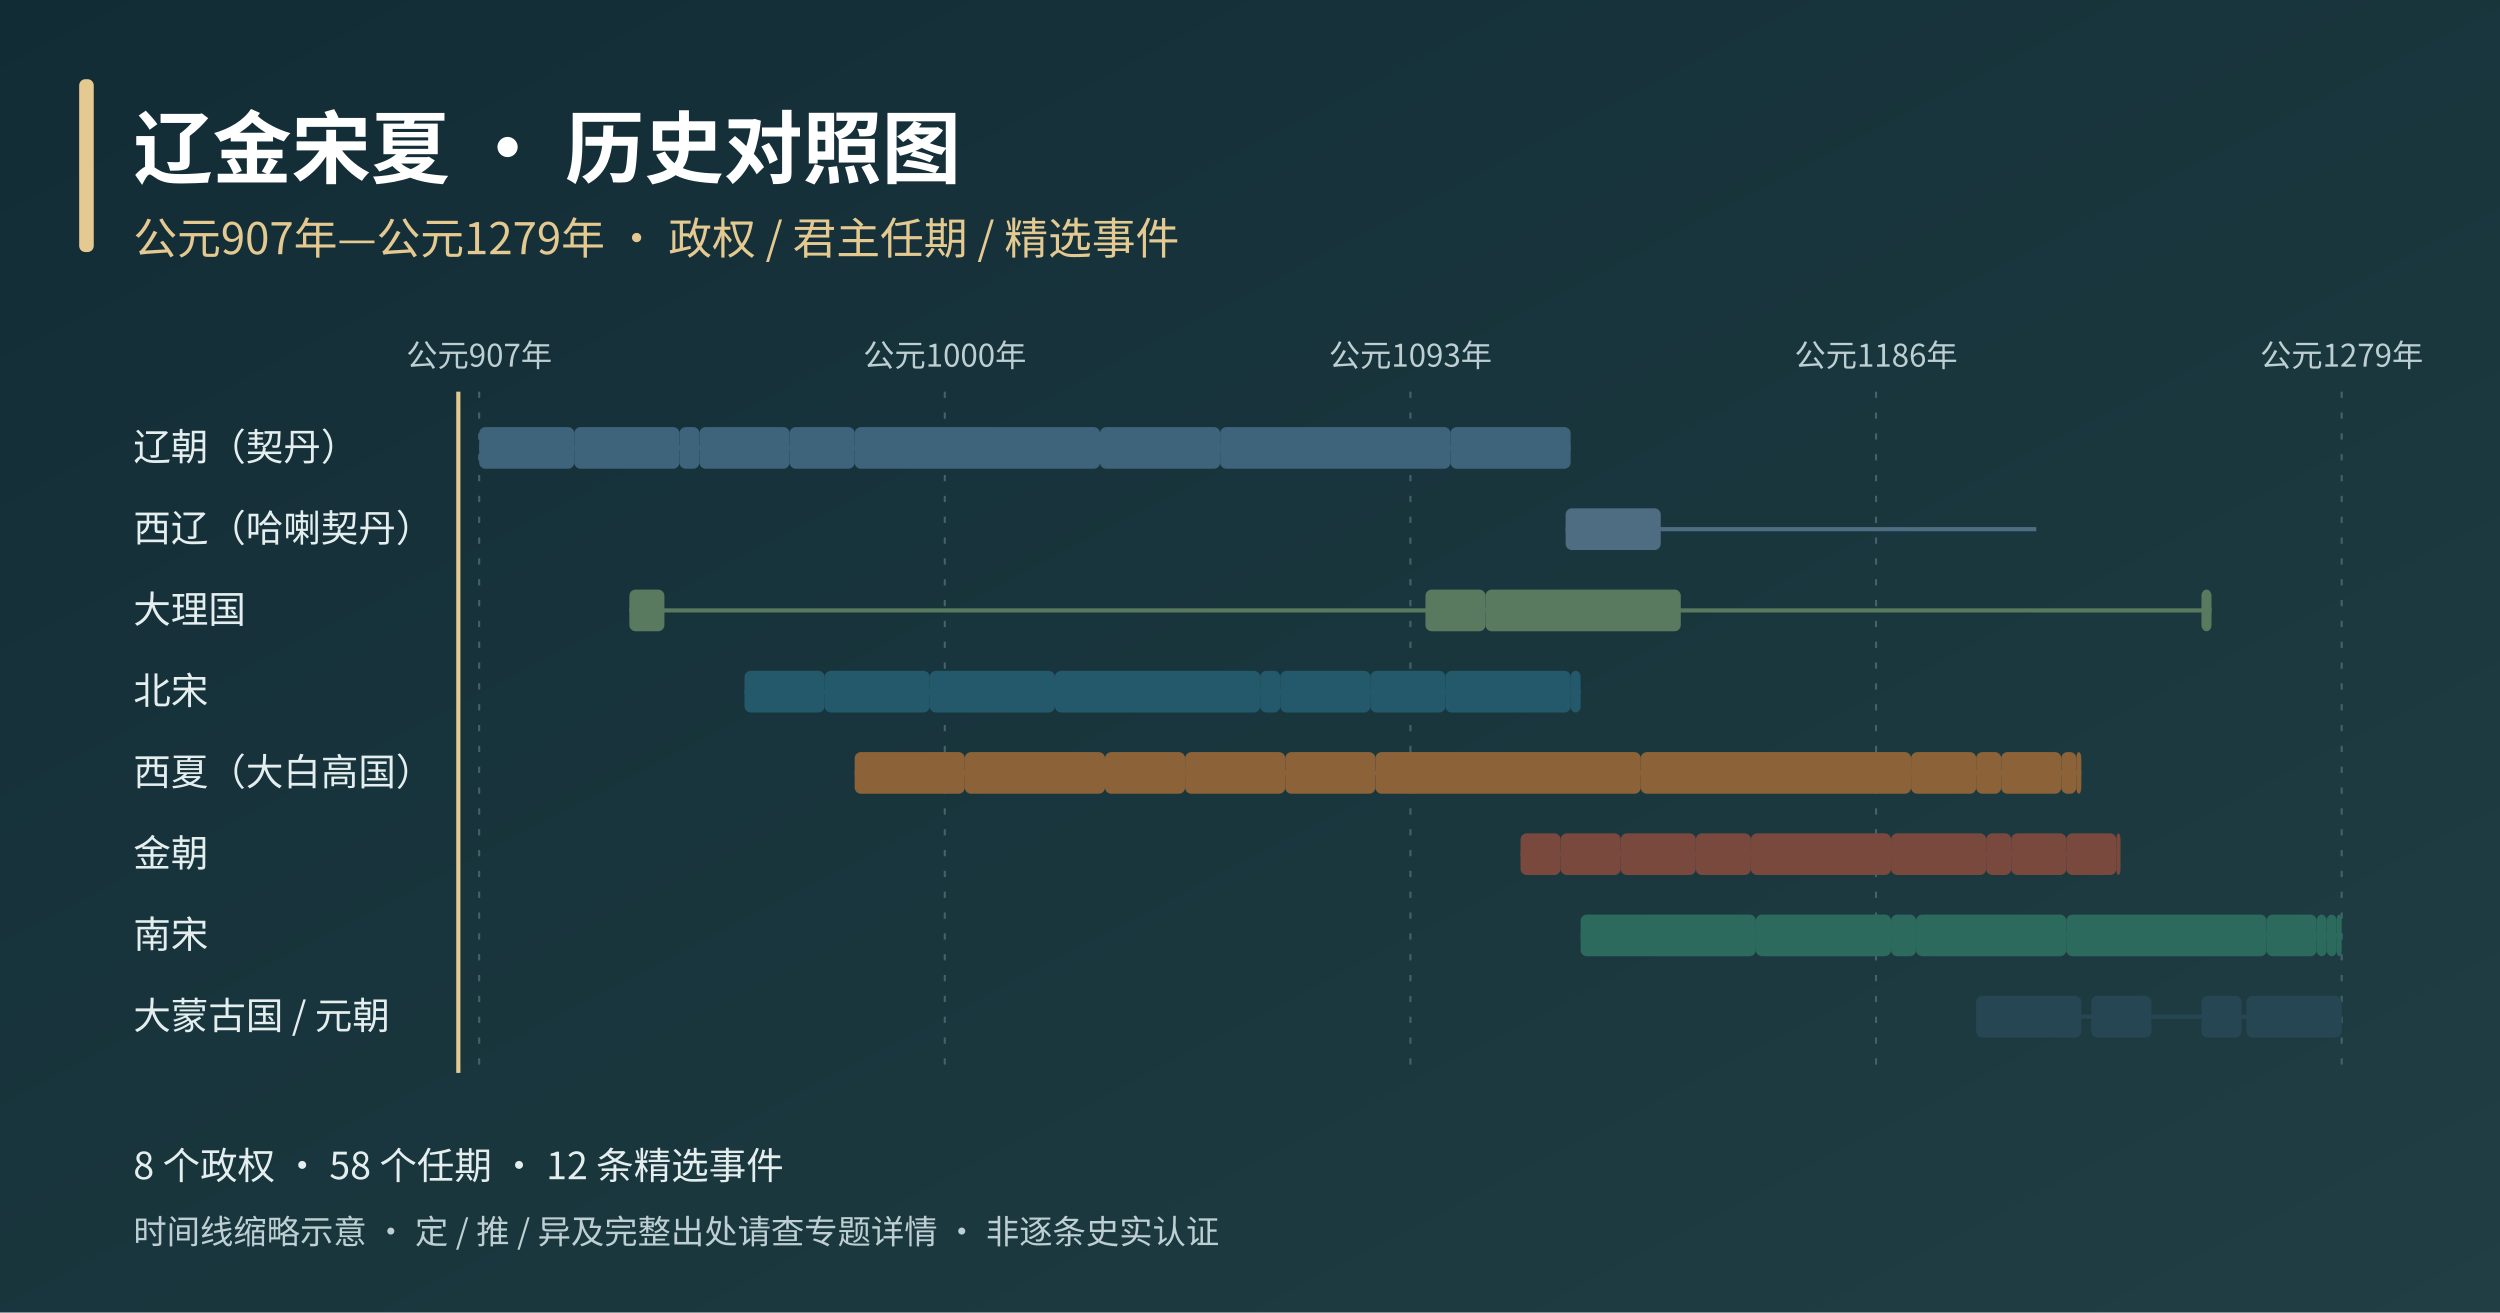
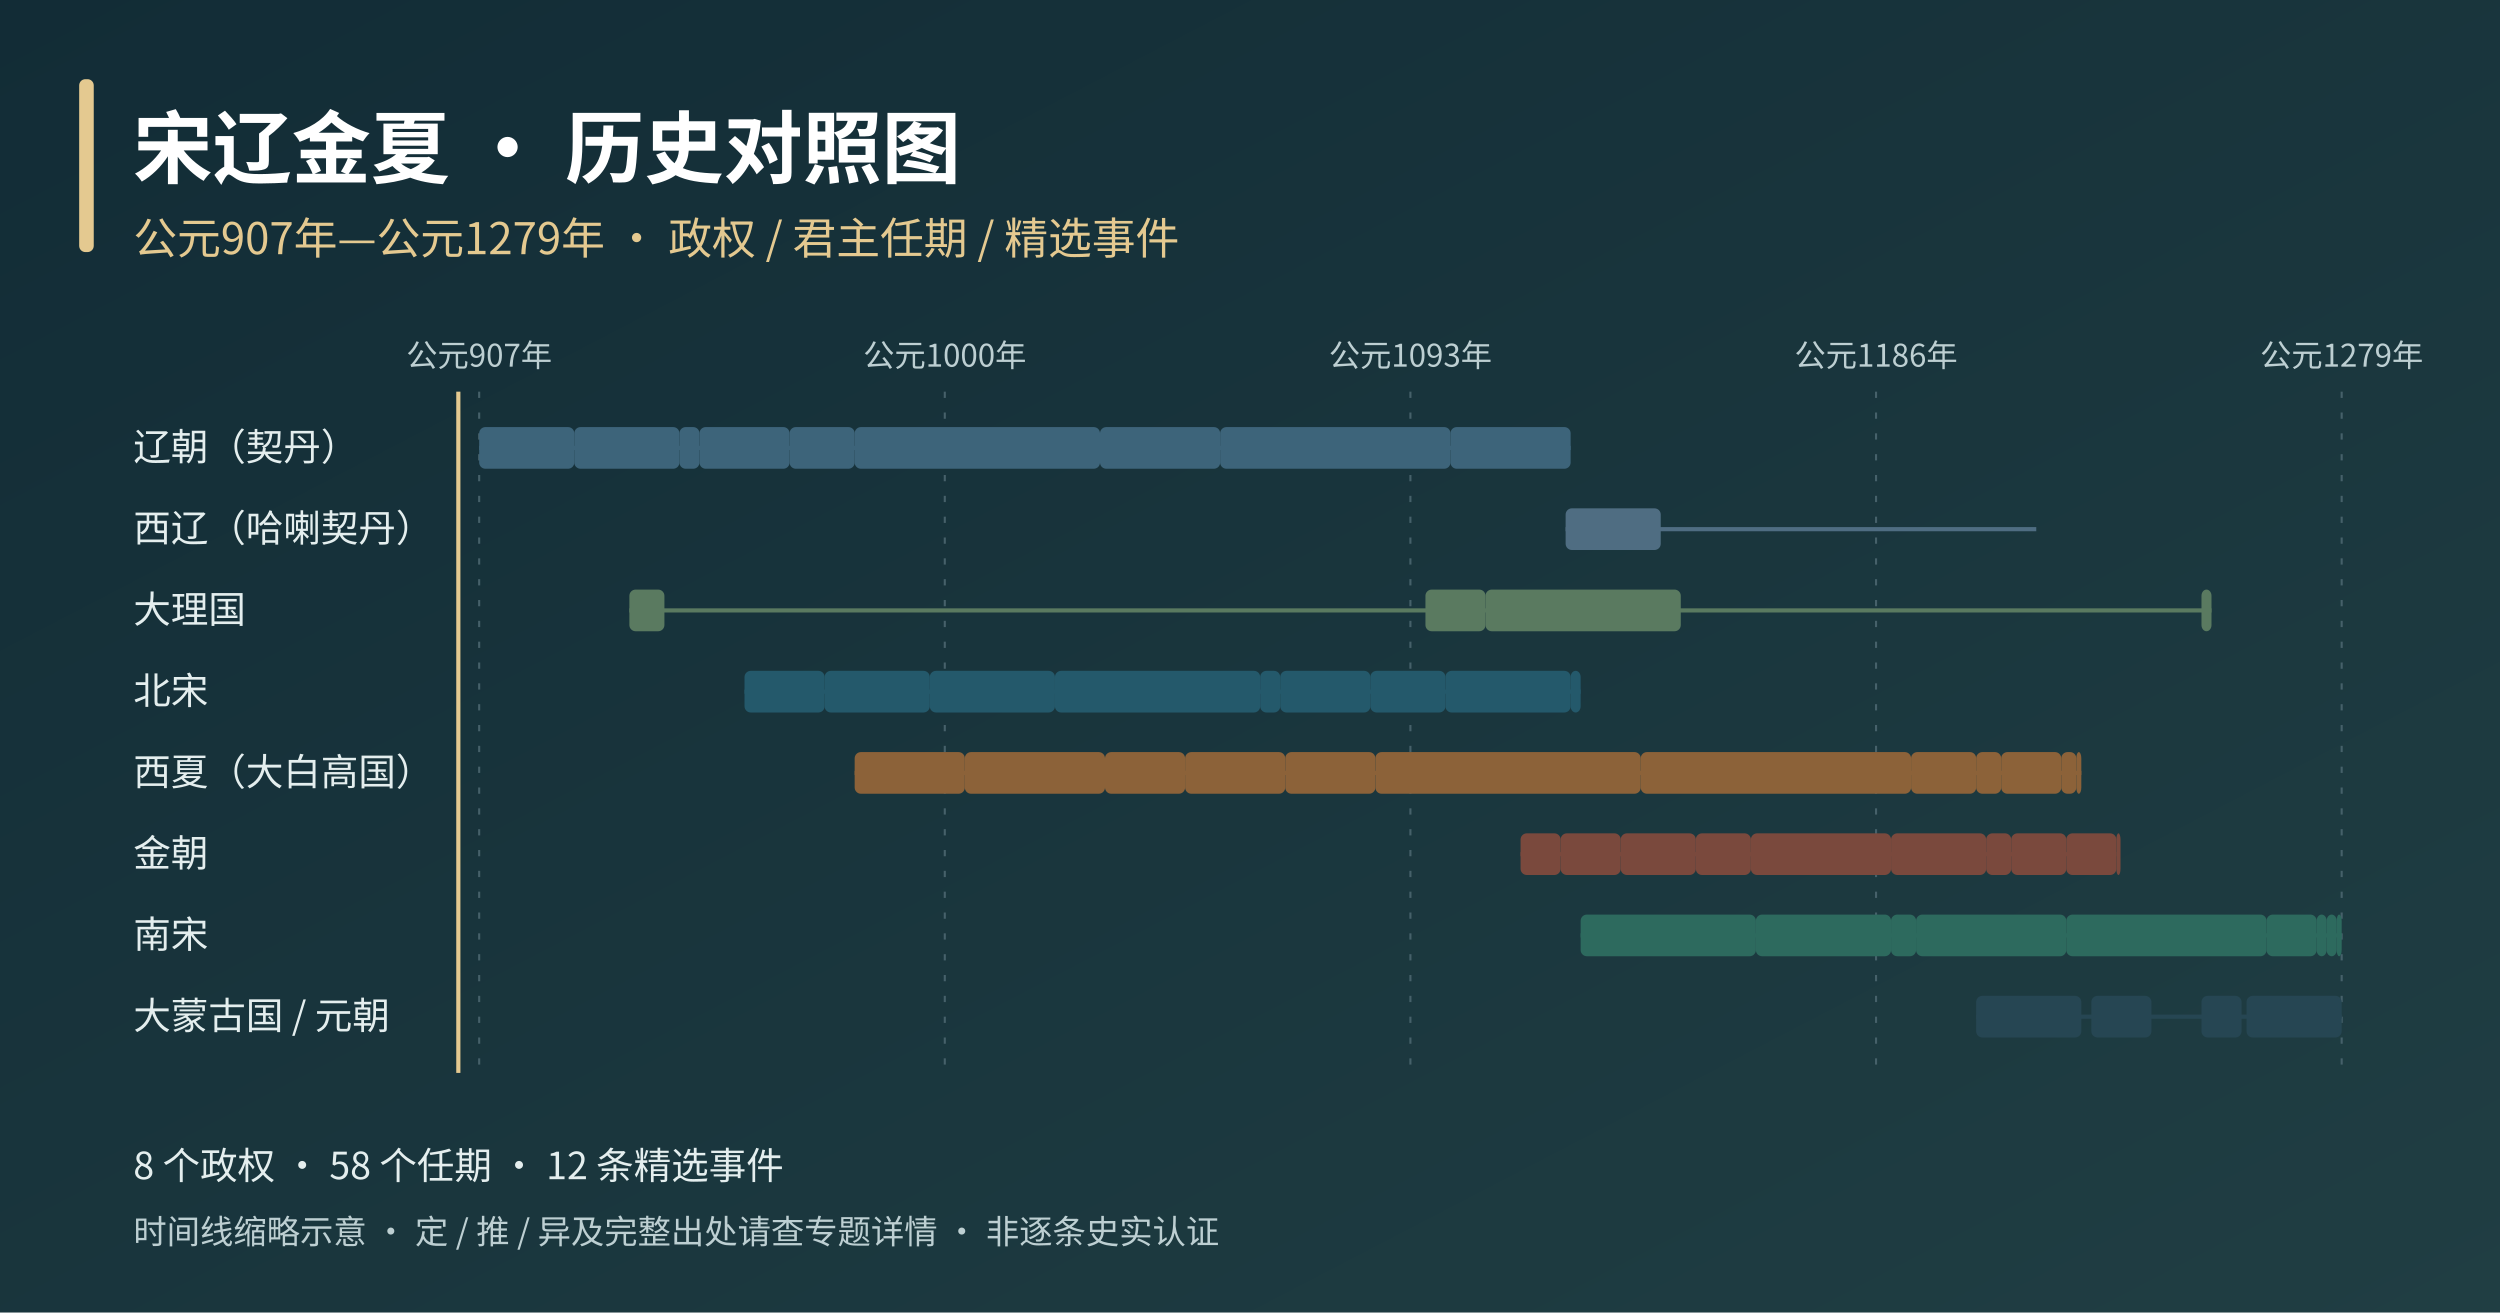
<svg xmlns="http://www.w3.org/2000/svg" width="1200" height="630" viewBox="0 0 1200 630" role="img" aria-labelledby="title desc">
  <defs>
    <linearGradient id="bg" x2="1" y2="1">
      <stop stop-color="#122c36" />
      <stop offset="1" stop-color="#203e43" />
    </linearGradient>
  </defs>
  <rect width="1200" height="630" fill="url(#bg)" />
  <rect x="38" y="38" width="7" height="83" rx="3" fill="#e4c990" />
  <g font-family="Noto Sans CJK SC,Microsoft YaHei,PingFang SC,sans-serif">
-     <text x="64" y="85" fill="#ffffff" font-size="38" font-weight="700">辽金宋夏 · 历史对照图</text>
+     <text x="64" y="85" fill="#ffffff" font-size="38" font-weight="700">宋辽金夏 · 历史对照图</text>
    <text x="64" y="122" fill="#e4c990" font-size="21">公元907年—公元1279年 · 政权 / 君主任期 / 精选事件</text>
    <path d="M230.00 188V515" stroke="#46616a" stroke-dasharray="3 7" />
    <text x="230.00" y="176" text-anchor="middle" fill="#bdcfd2" font-size="15">公元907年</text>
    <path d="M453.50 188V515" stroke="#46616a" stroke-dasharray="3 7" />
    <text x="453.50" y="176" text-anchor="middle" fill="#bdcfd2" font-size="15">公元1000年</text>
    <path d="M677.00 188V515" stroke="#46616a" stroke-dasharray="3 7" />
    <text x="677.00" y="176" text-anchor="middle" fill="#bdcfd2" font-size="15">公元1093年</text>
    <path d="M900.50 188V515" stroke="#46616a" stroke-dasharray="3 7" />
    <text x="900.50" y="176" text-anchor="middle" fill="#bdcfd2" font-size="15">公元1186年</text>
    <path d="M1124.00 188V515" stroke="#46616a" stroke-dasharray="3 7" />
    <text x="1124.00" y="176" text-anchor="middle" fill="#bdcfd2" font-size="15">公元1279年</text>
    <text x="64" y="221" fill="#e4eeee" font-size="18">辽朝（契丹）</text>
    <path d="M230 215H753.903" stroke="#3d647a" stroke-width="2" />
    <rect x="230.00" y="205" width="45.66" height="20" rx="3" fill="#3d647a" opacity="1" />
    <rect x="275.66" y="205" width="50.47" height="20" rx="3" fill="#3d647a" opacity="1" />
    <rect x="326.13" y="205" width="9.61" height="20" rx="3" fill="#3d647a" opacity="1" />
    <rect x="335.74" y="205" width="43.26" height="20" rx="3" fill="#3d647a" opacity="1" />
    <rect x="379.00" y="205" width="31.24" height="20" rx="3" fill="#3d647a" opacity="1" />
    <rect x="410.24" y="205" width="117.76" height="20" rx="3" fill="#3d647a" opacity="1" />
    <rect x="528.00" y="205" width="57.68" height="20" rx="3" fill="#3d647a" opacity="1" />
    <rect x="585.68" y="205" width="110.55" height="20" rx="3" fill="#3d647a" opacity="1" />
    <rect x="696.23" y="205" width="57.68" height="20" rx="3" fill="#3d647a" opacity="1" />
    <text x="64" y="260" fill="#e4eeee" font-size="18">西辽（哈喇契丹）</text>
    <path d="M751.5 254H977.403" stroke="#4f6d82" stroke-width="2" />
    <rect x="751.50" y="244" width="45.66" height="20" rx="3" fill="#4f6d82" opacity="1" />
    <text x="64" y="299" fill="#e4eeee" font-size="18">大理国</text>
    <path d="M302.097 293H1061.516" stroke="#5a7a60" stroke-width="2" />
    <rect x="302.10" y="283" width="16.82" height="20" rx="3" fill="#5a7a60" opacity="1" />
    <rect x="684.21" y="283" width="28.84" height="20" rx="3" fill="#5a7a60" opacity="1" />
    <rect x="713.05" y="283" width="93.73" height="20" rx="3" fill="#5a7a60" opacity="1" />
    <rect x="1056.71" y="283" width="4.81" height="20" rx="3" fill="#5a7a60" opacity="1" />
    <text x="64" y="338" fill="#e4eeee" font-size="18">北宋</text>
    <path d="M357.371 332H758.71" stroke="#24596b" stroke-width="2" />
    <rect x="357.37" y="322" width="38.45" height="20" rx="3" fill="#24596b" opacity="1" />
    <rect x="395.82" y="322" width="50.47" height="20" rx="3" fill="#24596b" opacity="1" />
    <rect x="446.29" y="322" width="60.08" height="20" rx="3" fill="#24596b" opacity="1" />
    <rect x="506.37" y="322" width="98.53" height="20" rx="3" fill="#24596b" opacity="1" />
    <rect x="604.90" y="322" width="9.61" height="20" rx="3" fill="#24596b" opacity="1" />
    <rect x="614.52" y="322" width="43.26" height="20" rx="3" fill="#24596b" opacity="1" />
    <rect x="657.77" y="322" width="36.05" height="20" rx="3" fill="#24596b" opacity="1" />
    <rect x="693.82" y="322" width="60.08" height="20" rx="3" fill="#24596b" opacity="1" />
    <rect x="753.90" y="322" width="4.81" height="20" rx="3" fill="#24596b" opacity="1" />
    <text x="64" y="377" fill="#e4eeee" font-size="18">西夏（大白高国）</text>
    <path d="M410.242 371H999.032" stroke="#8c6239" stroke-width="2" />
    <rect x="410.24" y="361" width="52.87" height="20" rx="3" fill="#8c6239" opacity="1" />
    <rect x="463.11" y="361" width="67.29" height="20" rx="3" fill="#8c6239" opacity="1" />
    <rect x="530.40" y="361" width="38.45" height="20" rx="3" fill="#8c6239" opacity="1" />
    <rect x="568.85" y="361" width="48.06" height="20" rx="3" fill="#8c6239" opacity="1" />
    <rect x="616.92" y="361" width="43.26" height="20" rx="3" fill="#8c6239" opacity="1" />
    <rect x="660.18" y="361" width="127.37" height="20" rx="3" fill="#8c6239" opacity="1" />
    <rect x="787.55" y="361" width="129.77" height="20" rx="3" fill="#8c6239" opacity="1" />
    <rect x="917.32" y="361" width="31.24" height="20" rx="3" fill="#8c6239" opacity="1" />
    <rect x="948.56" y="361" width="12.02" height="20" rx="3" fill="#8c6239" opacity="1" />
    <rect x="960.58" y="361" width="28.84" height="20" rx="3" fill="#8c6239" opacity="1" />
    <rect x="989.42" y="361" width="7.21" height="20" rx="3" fill="#8c6239" opacity="1" />
    <rect x="996.63" y="361" width="2.40" height="20" rx="3" fill="#8c6239" opacity="1" />
    <text x="64" y="416" fill="#e4eeee" font-size="18">金朝</text>
    <path d="M729.871 410H1015.855" stroke="#7a493d" stroke-width="2" />
    <rect x="729.87" y="400" width="19.23" height="20" rx="3" fill="#7a493d" opacity="1" />
    <rect x="749.10" y="400" width="28.84" height="20" rx="3" fill="#7a493d" opacity="1" />
    <rect x="777.94" y="400" width="36.05" height="20" rx="3" fill="#7a493d" opacity="1" />
    <rect x="813.98" y="400" width="26.44" height="20" rx="3" fill="#7a493d" opacity="1" />
    <rect x="840.42" y="400" width="67.29" height="20" rx="3" fill="#7a493d" opacity="1" />
    <rect x="907.71" y="400" width="45.66" height="20" rx="3" fill="#7a493d" opacity="1" />
    <rect x="953.37" y="400" width="12.02" height="20" rx="3" fill="#7a493d" opacity="1" />
    <rect x="965.39" y="400" width="26.44" height="20" rx="3" fill="#7a493d" opacity="1" />
    <rect x="991.82" y="400" width="24.03" height="20" rx="3" fill="#7a493d" opacity="1" />
    <rect x="1015.85" y="400" width="2.00" height="20" rx="3" fill="#7a493d" opacity="1" />
    <text x="64" y="455" fill="#e4eeee" font-size="18">南宋</text>
    <path d="M758.71 449H1124" stroke="#2d6a5e" stroke-width="2" />
    <rect x="758.71" y="439" width="84.11" height="20" rx="3" fill="#2d6a5e" opacity="1" />
    <rect x="842.82" y="439" width="64.89" height="20" rx="3" fill="#2d6a5e" opacity="1" />
    <rect x="907.71" y="439" width="12.02" height="20" rx="3" fill="#2d6a5e" opacity="1" />
    <rect x="919.73" y="439" width="72.10" height="20" rx="3" fill="#2d6a5e" opacity="1" />
    <rect x="991.82" y="439" width="96.13" height="20" rx="3" fill="#2d6a5e" opacity="1" />
    <rect x="1087.95" y="439" width="24.03" height="20" rx="3" fill="#2d6a5e" opacity="1" />
    <rect x="1111.98" y="439" width="4.81" height="20" rx="3" fill="#2d6a5e" opacity="1" />
    <rect x="1116.79" y="439" width="4.81" height="20" rx="3" fill="#2d6a5e" opacity="1" />
    <rect x="1121.60" y="439" width="2.40" height="20" rx="3" fill="#2d6a5e" opacity="1" />
    <text x="64" y="494" fill="#e4eeee" font-size="18">大蒙古国 / 元朝</text>
    <path d="M948.565 488H1124" stroke="#264653" stroke-width="2" />
    <rect x="948.56" y="478" width="50.47" height="20" rx="3" fill="#264653" opacity="1" />
    <rect x="1003.84" y="478" width="28.84" height="20" rx="3" fill="#264653" opacity="1" />
    <rect x="1056.71" y="478" width="19.23" height="20" rx="3" fill="#264653" opacity="1" />
    <rect x="1078.34" y="478" width="45.66" height="20" rx="3" fill="#264653" opacity="1" />
    <path d="M220 188V515" stroke="#e4c990" stroke-width="2" />
    <text x="64" y="566" fill="#e4eeee" font-size="18">8 个政权 · 58 个任期 · 12 条精选事件</text>
    <text x="64" y="597" fill="#bdcfd2" font-size="16">时间线缩略示意 · 定 / 推 / 异及完整出处请查专题详情 · 非逐条史实认证</text>
  </g>
</svg>
